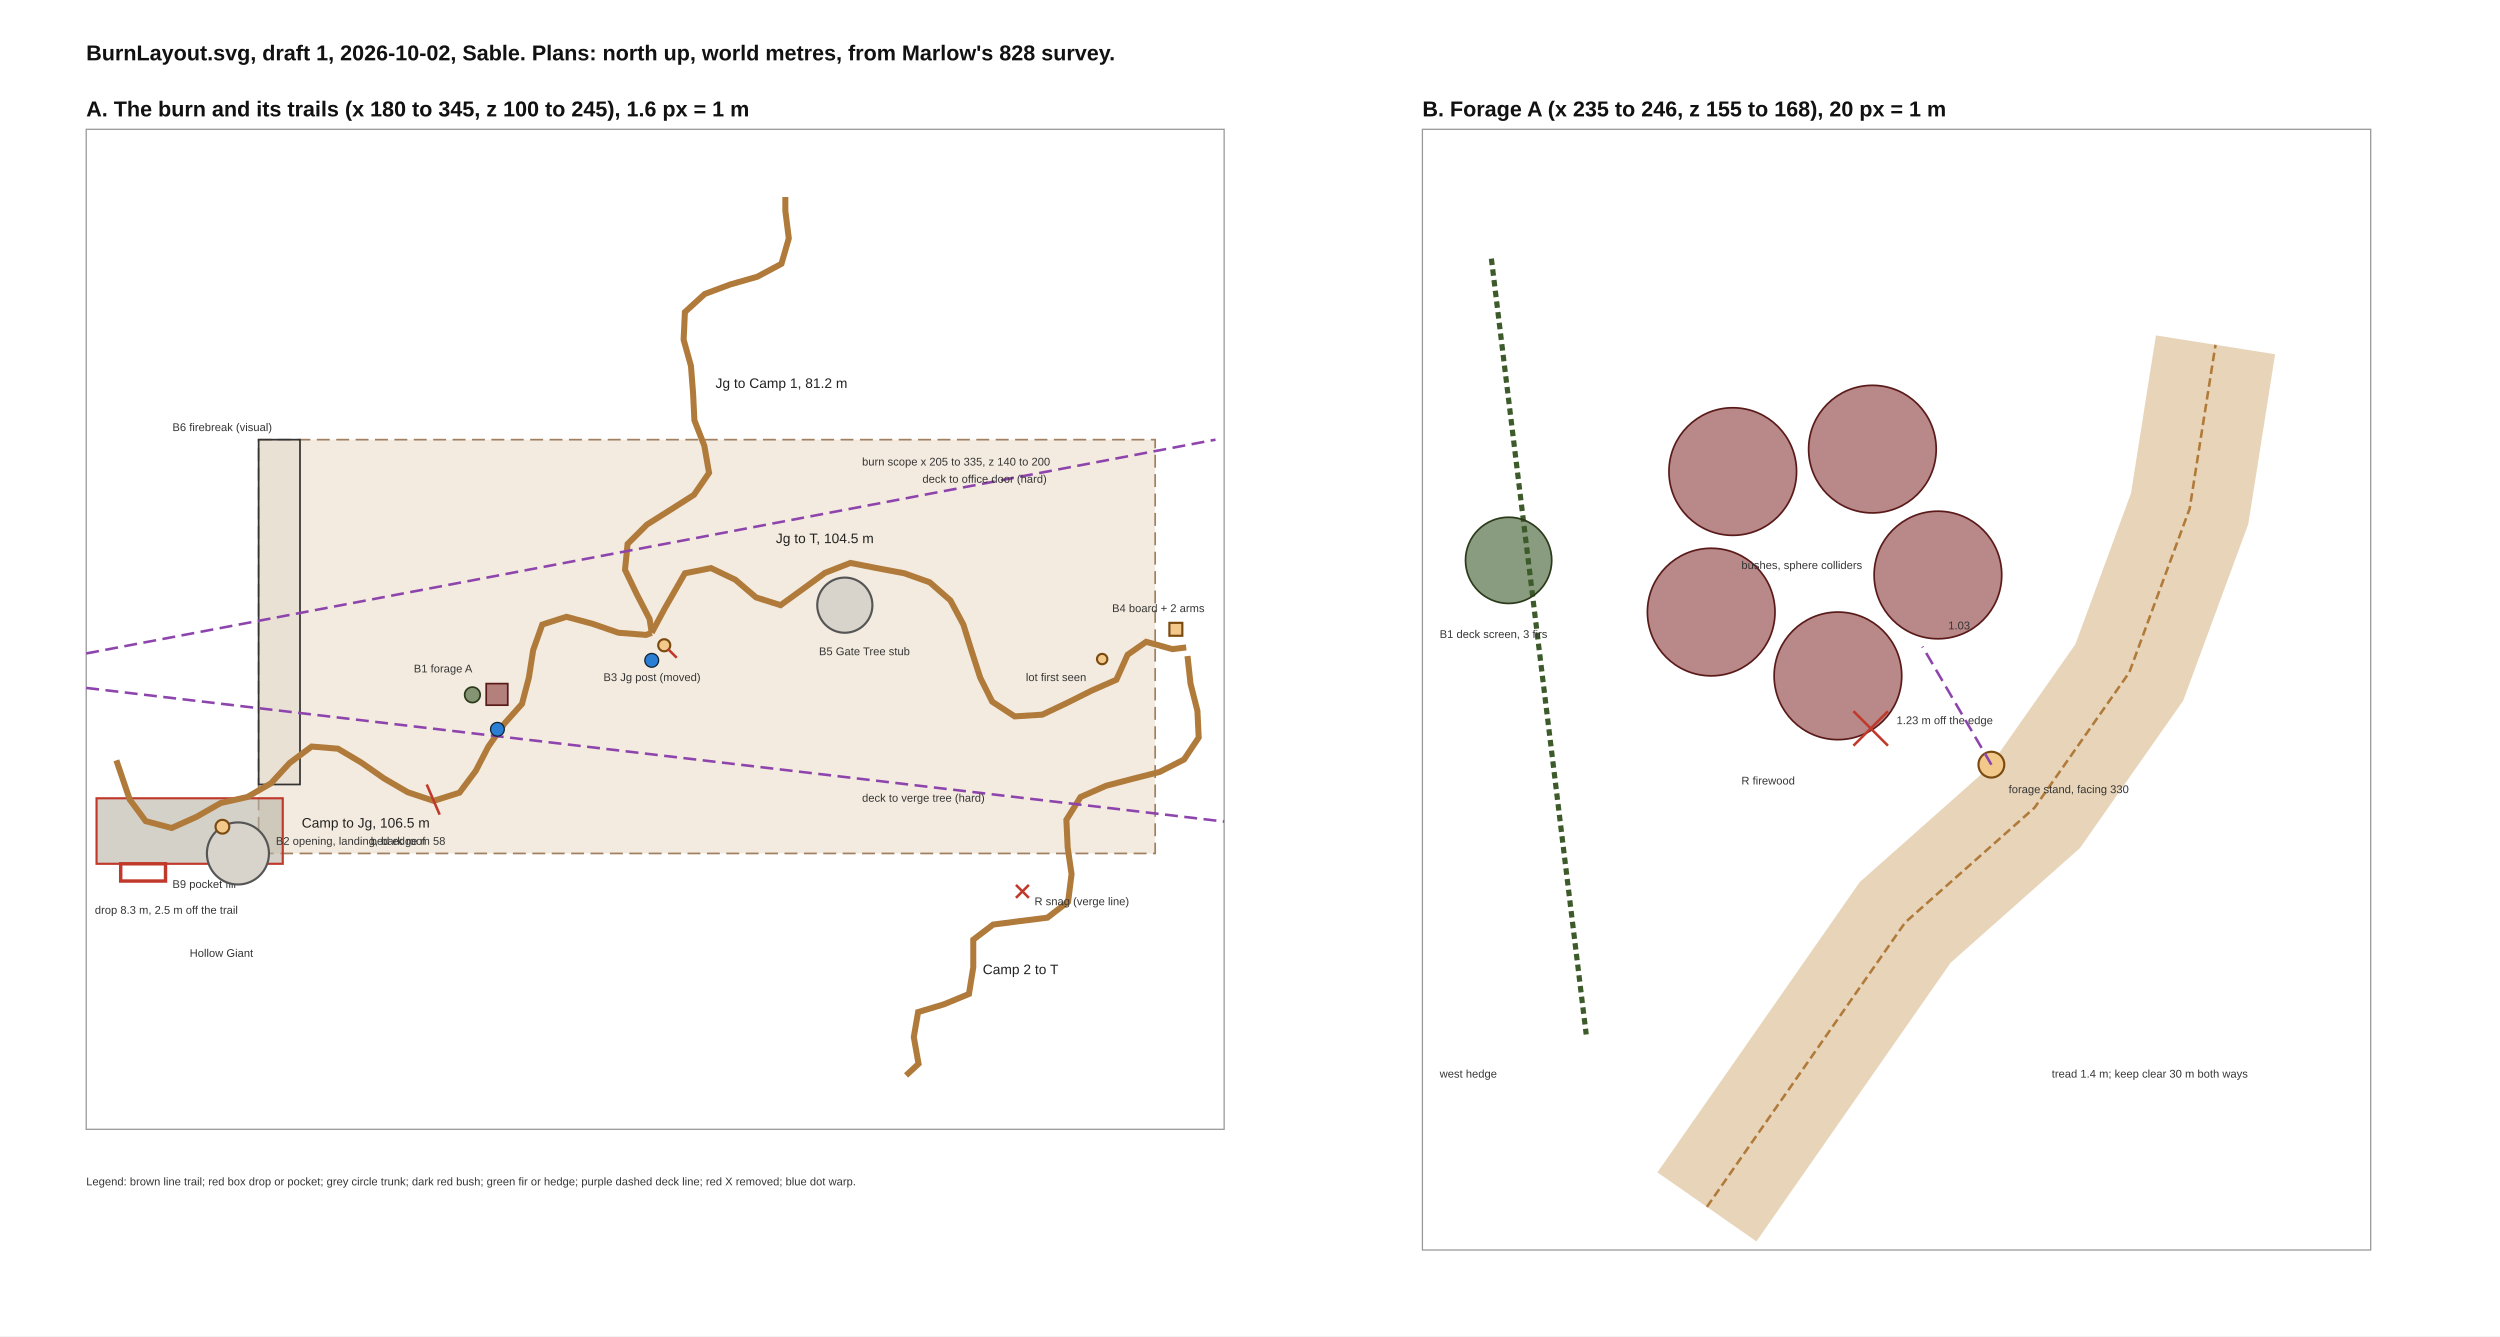
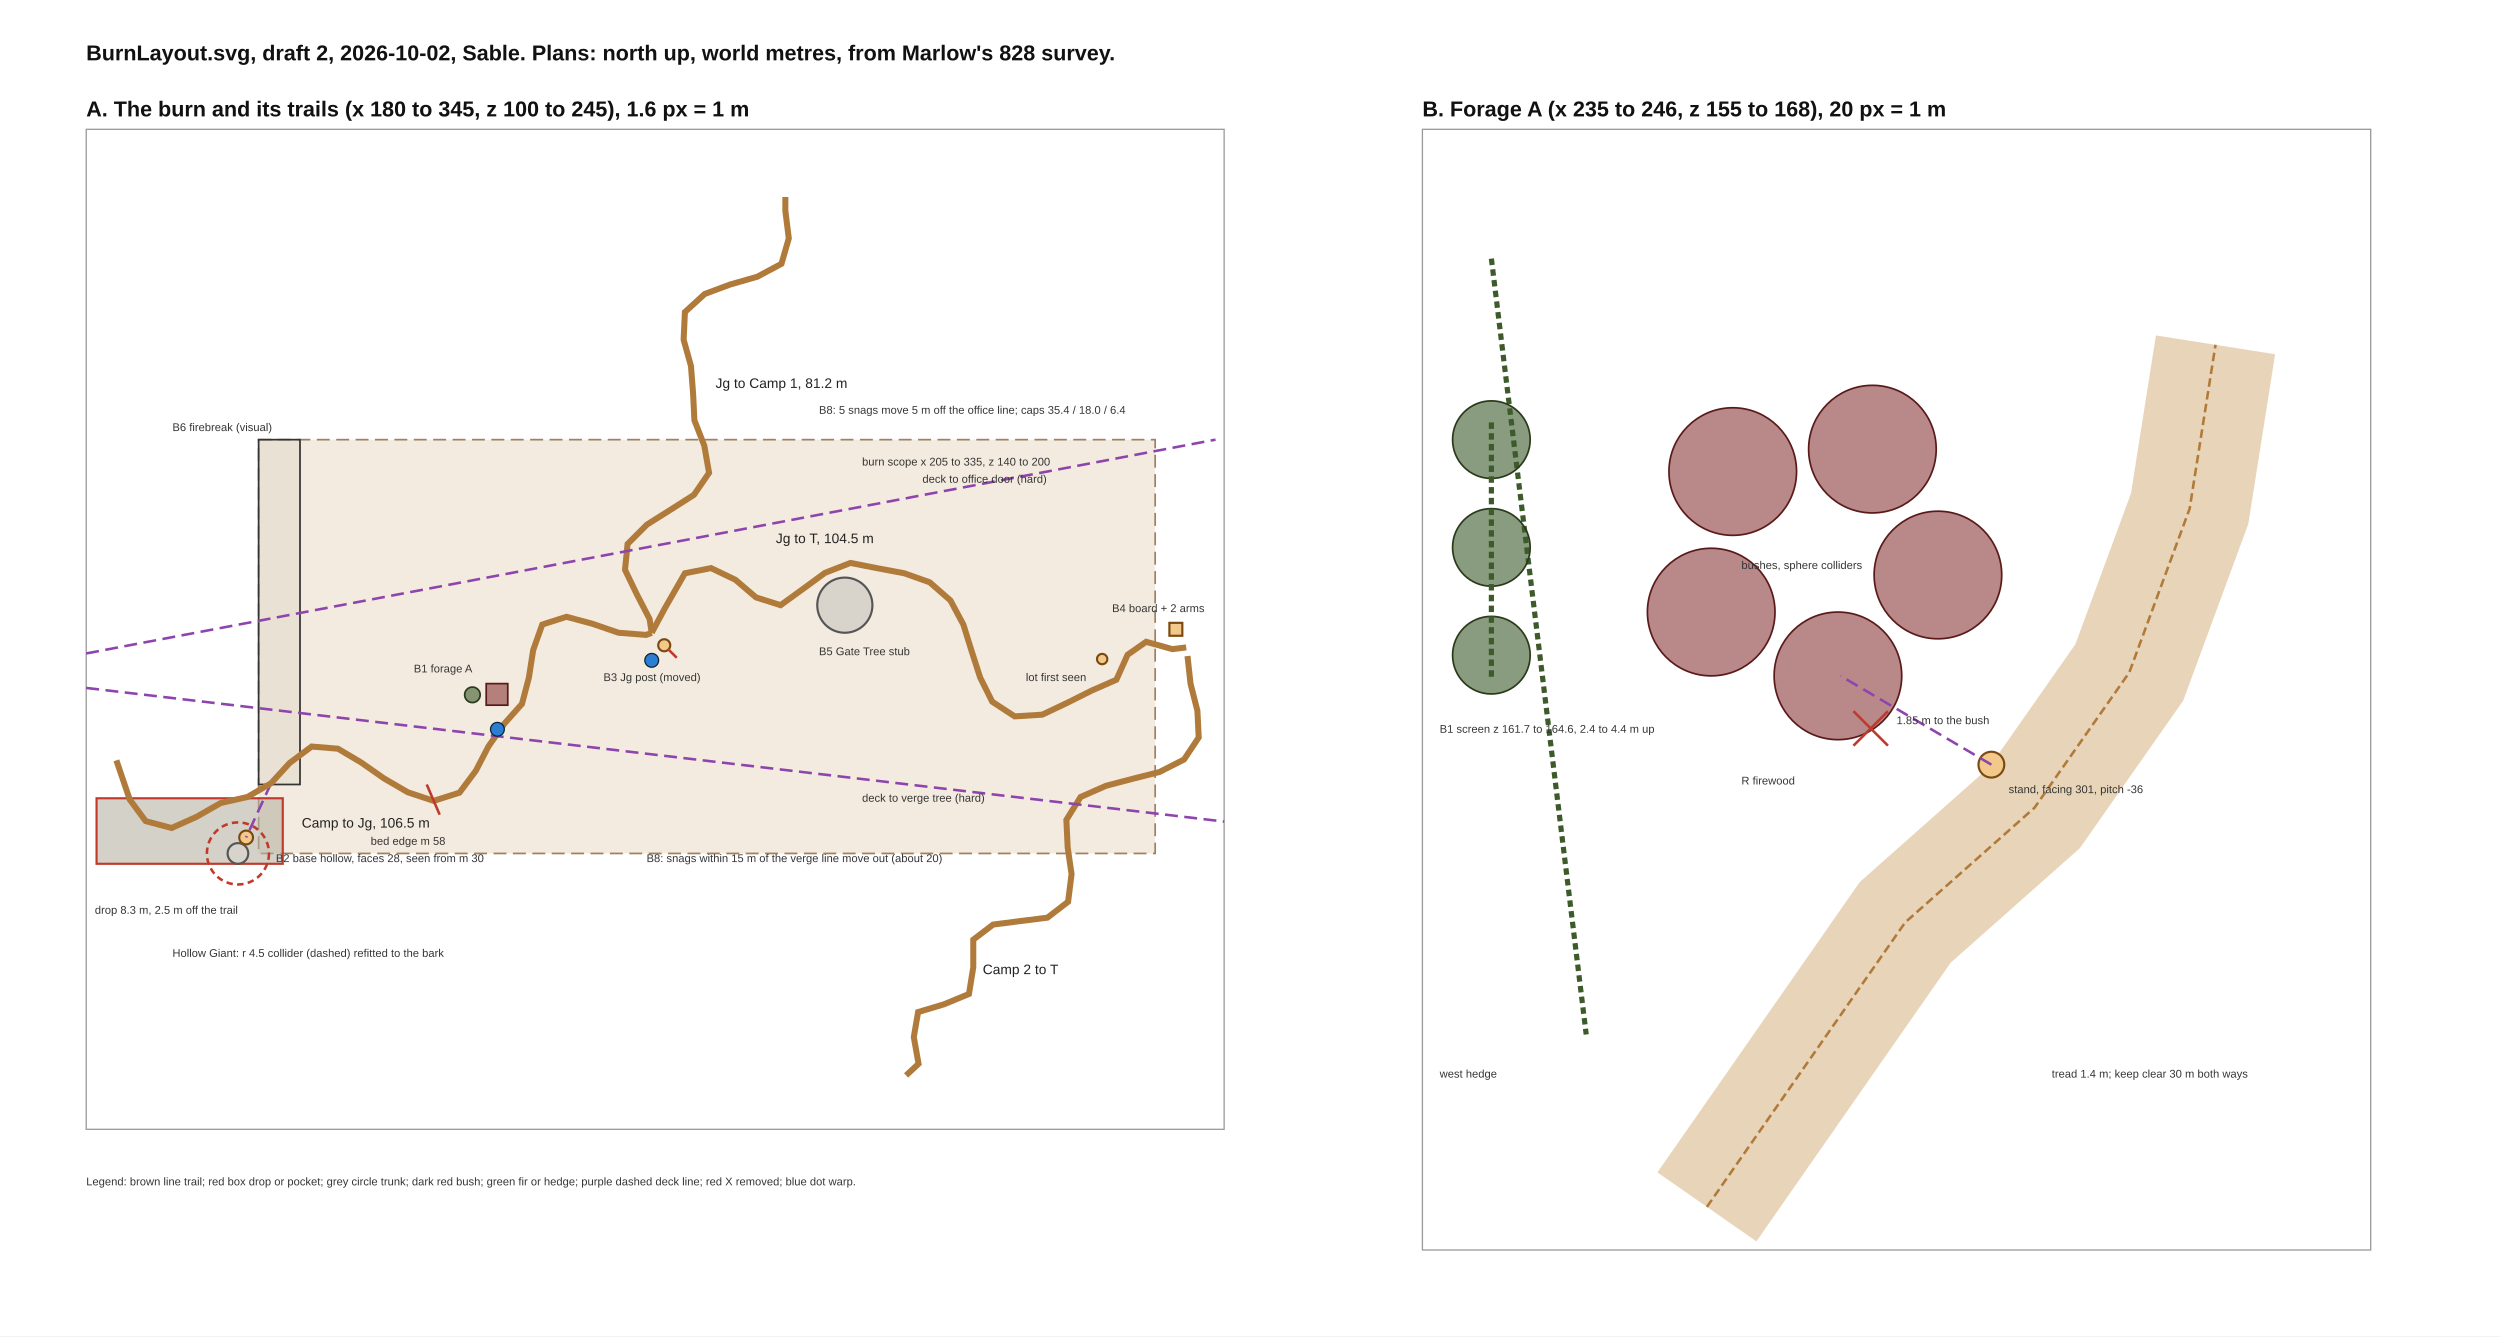
<svg xmlns="http://www.w3.org/2000/svg" width="580mm" height="310mm" viewBox="0 0 580 310" font-family="Arial, sans-serif">
  <style>
 .t{font-size:3.2px;fill:#222}
 .s{font-size:2.6px;fill:#333}
 .h{font-size:5px;font-weight:bold;fill:#111}
 .burn{fill:#e8d9c0;fill-opacity:0.5;stroke:#a08060;stroke-width:0.4;stroke-dasharray:3 1.5}
 .drop{fill:#b8b2a6;fill-opacity:0.6;stroke:#c0392b;stroke-width:0.5}
 .trail{fill:none;stroke:#b07a3a;stroke-width:1.4}
 .tread{fill:none;stroke:#d9b98a;stroke-width:28;stroke-opacity:0.6}
 .cl{fill:none;stroke:#b07a3a;stroke-width:0.6;stroke-dasharray:2 1}
 .bush{fill:#8a3a3a;fill-opacity:0.6;stroke:#5a1a1a;stroke-width:0.4}
 .trunk{fill:#d8d4cc;stroke:#555;stroke-width:0.5}
 .act{fill:#f2c98a;stroke:#7a4a10;stroke-width:0.5}
 .fur{fill:#d9d2c3;stroke:#333;stroke-width:0.4}
 .hedge{fill:none;stroke:#3d5a2a;stroke-width:1.2;stroke-dasharray:1.5 1}
 .fir{fill:#3d5a2a;fill-opacity:0.6;stroke:#2a3a1a;stroke-width:0.4}
 .gone{fill:none;stroke:#c0392b;stroke-width:0.6}
 .sight{fill:none;stroke:#8e44ad;stroke-width:0.6;stroke-dasharray:3 1.5}
 .trap{fill:none;stroke:#c0392b;stroke-width:0.8}
 .frame{fill:none;stroke:#999;stroke-width:0.3}
 .warp{fill:#2a7fd4;stroke:#123;stroke-width:0.3}
</style>
  <rect x="0" y="0" width="580" height="310" fill="#fff" />
-   <text class="h" x="20" y="14">BurnLayout.svg, draft 1, 2026-10-02, Sable. Plans: north up, world metres, from Marlow's 828 survey.</text>
+   <text class="h" x="20" y="14">BurnLayout.svg, draft 2, 2026-10-02, Sable. Plans: north up, world metres, from Marlow's 828 survey.</text>
  <rect class="frame" x="20" y="30" width="264" height="232" />
  <text class="h" x="20" y="27">A. The burn and its trails (x 180 to 345, z 100 to 245), 1.6 px = 1 m</text>
  <rect class="burn" x="60" y="102" width="208" height="96" />
  <text class="s" x="200" y="108">burn scope x 205 to 335, z 140 to 200</text>
  <rect class="fur" x="60" y="102" width="9.6" height="80" fill-opacity="0.4" />
  <text class="s" x="40" y="100">B6 firebreak (visual)</text>
  <rect class="drop" x="22.4" y="185.2" width="43.2" height="15.2" />
  <text class="s" x="22" y="212">drop 8.3 m, 2.5 m off the trail</text>
-   <rect class="trap" x="28" y="200.4" width="10.4" height="4" />
-   <text class="s" x="40" y="206">B9 pocket fill</text>
-   <circle class="trunk" cx="55.2" cy="198" r="7.2" />
-   <text class="s" x="44" y="222">Hollow Giant</text>
-   <circle class="act" cx="51.6" cy="191.8" r="1.6" />
-   <text class="s" x="64" y="196">B2 opening, landing, bark roof</text>
+   <circle class="gone" cx="55.2" cy="198" r="7.2" stroke-dasharray="1.5 1" />
+   <circle class="trunk" cx="55.2" cy="198" r="2.4" />
+   <text class="s" x="40" y="222">Hollow Giant: r 4.5 collider (dashed) refitted to the bark</text>
+   <circle class="act" cx="57.1" cy="194.3" r="1.6" />
+   <line class="sight" x1="62.9" y1="181.7" x2="57.1" y2="194.3" />
+   <text class="s" x="64" y="200">B2 base hollow, faces 28, seen from m 30</text>
  <polyline class="trail" points="27,176.4 30.1,185.5 33.8,190.5 39.8,192.1 45.6,189.5 51.2,186.3 57.4,184.9 62.9,181.7 67.2,177 72.3,173.2 78.4,173.7 83.8,176.9 89.1,180.6 94.6,183.8 100.6,185.8 106.6,183.9 110.4,178.8 113.3,173.2 117,167.9 121.1,163.3 122.7,157.2 123.7,150.8 125.8,144.9 131.4,143.1 137.4,144.7 143.5,146.8 149.9,147.3 151.2,146.8" />
  <polyline class="trail" points="151.2,146.8 154.2,141.2 158.9,133 164.96,131.8 170.6,134.5 175.4,138.6 181.1,140.4 186.2,136.7 191.4,132.9 197.3,130.6 203.4,131.8 209.8,133 215.7,135.1 220.5,139.3 223.5,144.9 225.4,151 227.4,157.2 230.2,162.8 235.4,166.2 241.8,165.8 247.5,163.1 253.3,160.2 259,157.7 261.6,151.9 265.9,148.9 272,150.6 275.2,150.2" />
  <polyline class="trail" points="151.2,146.8 150.7,143.6 147.8,138 145,132.2 145.6,126.2 150.1,121.7 155.5,118.3 161,114.8 164.5,109.7 163.4,103.4 161.1,97.5 160.8,91.3 160.3,84.9 158.6,78.8 158.9,72.4 163.5,68.2 169.4,66 175.7,64.2 181.3,61.2 183,55.3 182.2,48.9 182.2,45.7" />
  <polyline class="trail" points="210.2,249.5 213.1,246.8 212,240.6 213,234.8 219,233 224.8,230.6 225.8,224.4 225.8,218 230.4,214.5 236.6,213.7 243,212.9 247.8,209.2 248.6,202.8 247.7,196.6 247.4,190.2 250.7,184.9 256.6,182.3 262.7,180.7 269,179.1 274.7,176.2 278.1,171.1 277.8,164.9 276.2,158.6 275.5,152.2" />
  <text class="t" x="70" y="192">Camp to Jg, 106.5 m</text>
  <text class="t" x="180" y="126">Jg to T, 104.5 m</text>
  <text class="t" x="166" y="90">Jg to Camp 1, 81.2 m</text>
  <text class="t" x="228" y="226">Camp 2 to T</text>
  <line class="gone" x1="99" y1="182" x2="102" y2="189" />
  <text class="s" x="86" y="196">bed edge m 58</text>
  <rect class="bush" x="112.8" y="158.6" width="5" height="5" />
  <text class="s" x="96" y="156">B1 forage A</text>
  <circle class="fir" cx="109.6" cy="161.2" r="1.8" />
  <circle class="act" cx="154.1" cy="149.7" r="1.4" />
  <line class="gone" x1="155" y1="150.6" x2="157" y2="152.6" />
  <text class="s" x="140" y="158">B3 Jg post (moved)</text>
  <circle class="trunk" cx="196" cy="140.4" r="6.4" />
  <text class="s" x="190" y="152">B5 Gate Tree stub</text>
  <rect class="act" x="271.3" y="144.5" width="3" height="3" />
  <text class="s" x="258" y="142">B4 board + 2 arms</text>
  <circle class="act" cx="255.7" cy="152.9" r="1.2" />
  <text class="s" x="238" y="158">lot first seen</text>
-   <line class="gone" x1="235.7" y1="205.3" x2="238.7" y2="208.3" />
-   <line class="gone" x1="238.7" y1="205.3" x2="235.7" y2="208.3" />
-   <text class="s" x="240" y="210">R snag (verge line)</text>
+   <text class="s" x="150" y="200">B8: snags within 15 m of the verge line move out (about 20)</text>
+   <text class="s" x="190" y="96">B8: 5 snags move 5 m off the office line; caps 35.4 / 18.0 / 6.4</text>
  <line class="sight" x1="20" y1="159.6" x2="284" y2="190.6" />
  <text class="s" x="200" y="186">deck to verge tree (hard)</text>
  <line class="sight" x1="20" y1="151.6" x2="282" y2="102" />
  <text class="s" x="214" y="112">deck to office door (hard)</text>
  <circle class="warp" cx="151.2" cy="153.2" r="1.6" />
  <circle class="warp" cx="115.4" cy="169.2" r="1.6" />
  <rect class="frame" x="330" y="30" width="220" height="260" />
  <text class="h" x="330" y="27">B. Forage A (x 235 to 246, z 155 to 168), 20 px = 1 m</text>
  <polyline class="tread" points="396,280 442,214 472,187.4 494,156 508,118 514,80" />
  <polyline class="cl" points="396,280 442,214 472,187.4 494,156 508,118 514,80" />
  <circle class="bush" cx="434.4" cy="104.2" r="14.8" />
  <circle class="bush" cx="426.4" cy="156.8" r="14.8" />
  <circle class="bush" cx="397" cy="142" r="14.8" />
  <circle class="bush" cx="402" cy="109.4" r="14.8" />
  <circle class="bush" cx="449.6" cy="133.4" r="14.8" />
  <text class="s" x="404" y="132">bushes, sphere colliders</text>
  <line class="hedge" x1="346" y1="60" x2="368" y2="240" />
  <text class="s" x="334" y="250">west hedge</text>
-   <circle class="fir" cx="350" cy="130" r="10" />
-   <text class="s" x="334" y="148">B1 deck screen, 3 firs</text>
+   <circle class="fir" cx="346" cy="152" r="9" />
+   <circle class="fir" cx="346" cy="127" r="9" />
+   <circle class="fir" cx="346" cy="102" r="9" />
+   <line class="hedge" x1="346" y1="98" x2="346" y2="158" stroke="#8e44ad" />
+   <text class="s" x="334" y="170">B1 screen z 161.7 to 164.6, 2.4 to 4.4 m up</text>
  <circle class="act" cx="462" cy="177.4" r="3" />
-   <line class="sight" x1="462" y1="177.4" x2="446" y2="150" />
-   <text class="s" x="466" y="184">forage stand, facing 330</text>
-   <text class="s" x="452" y="146">1.03</text>
-   <text class="s" x="440" y="168">1.23 m off the edge</text>
+   <line class="sight" x1="462" y1="177.4" x2="427" y2="156.8" />
+   <text class="s" x="466" y="184">stand, facing 301, pitch -36</text>
+   <text class="s" x="440" y="168">1.85 m to the bush</text>
  <line class="gone" x1="430" y1="165" x2="438" y2="173" />
  <line class="gone" x1="438" y1="165" x2="430" y2="173" />
  <text class="s" x="404" y="182">R firewood</text>
  <text class="s" x="476" y="250">tread 1.4 m; keep clear 30 m both ways</text>
  <text class="s" x="20" y="275">Legend: brown line trail; red box drop or pocket; grey circle trunk; dark red bush; green fir or hedge; purple dashed deck line; red X removed; blue dot warp.</text>
</svg>
